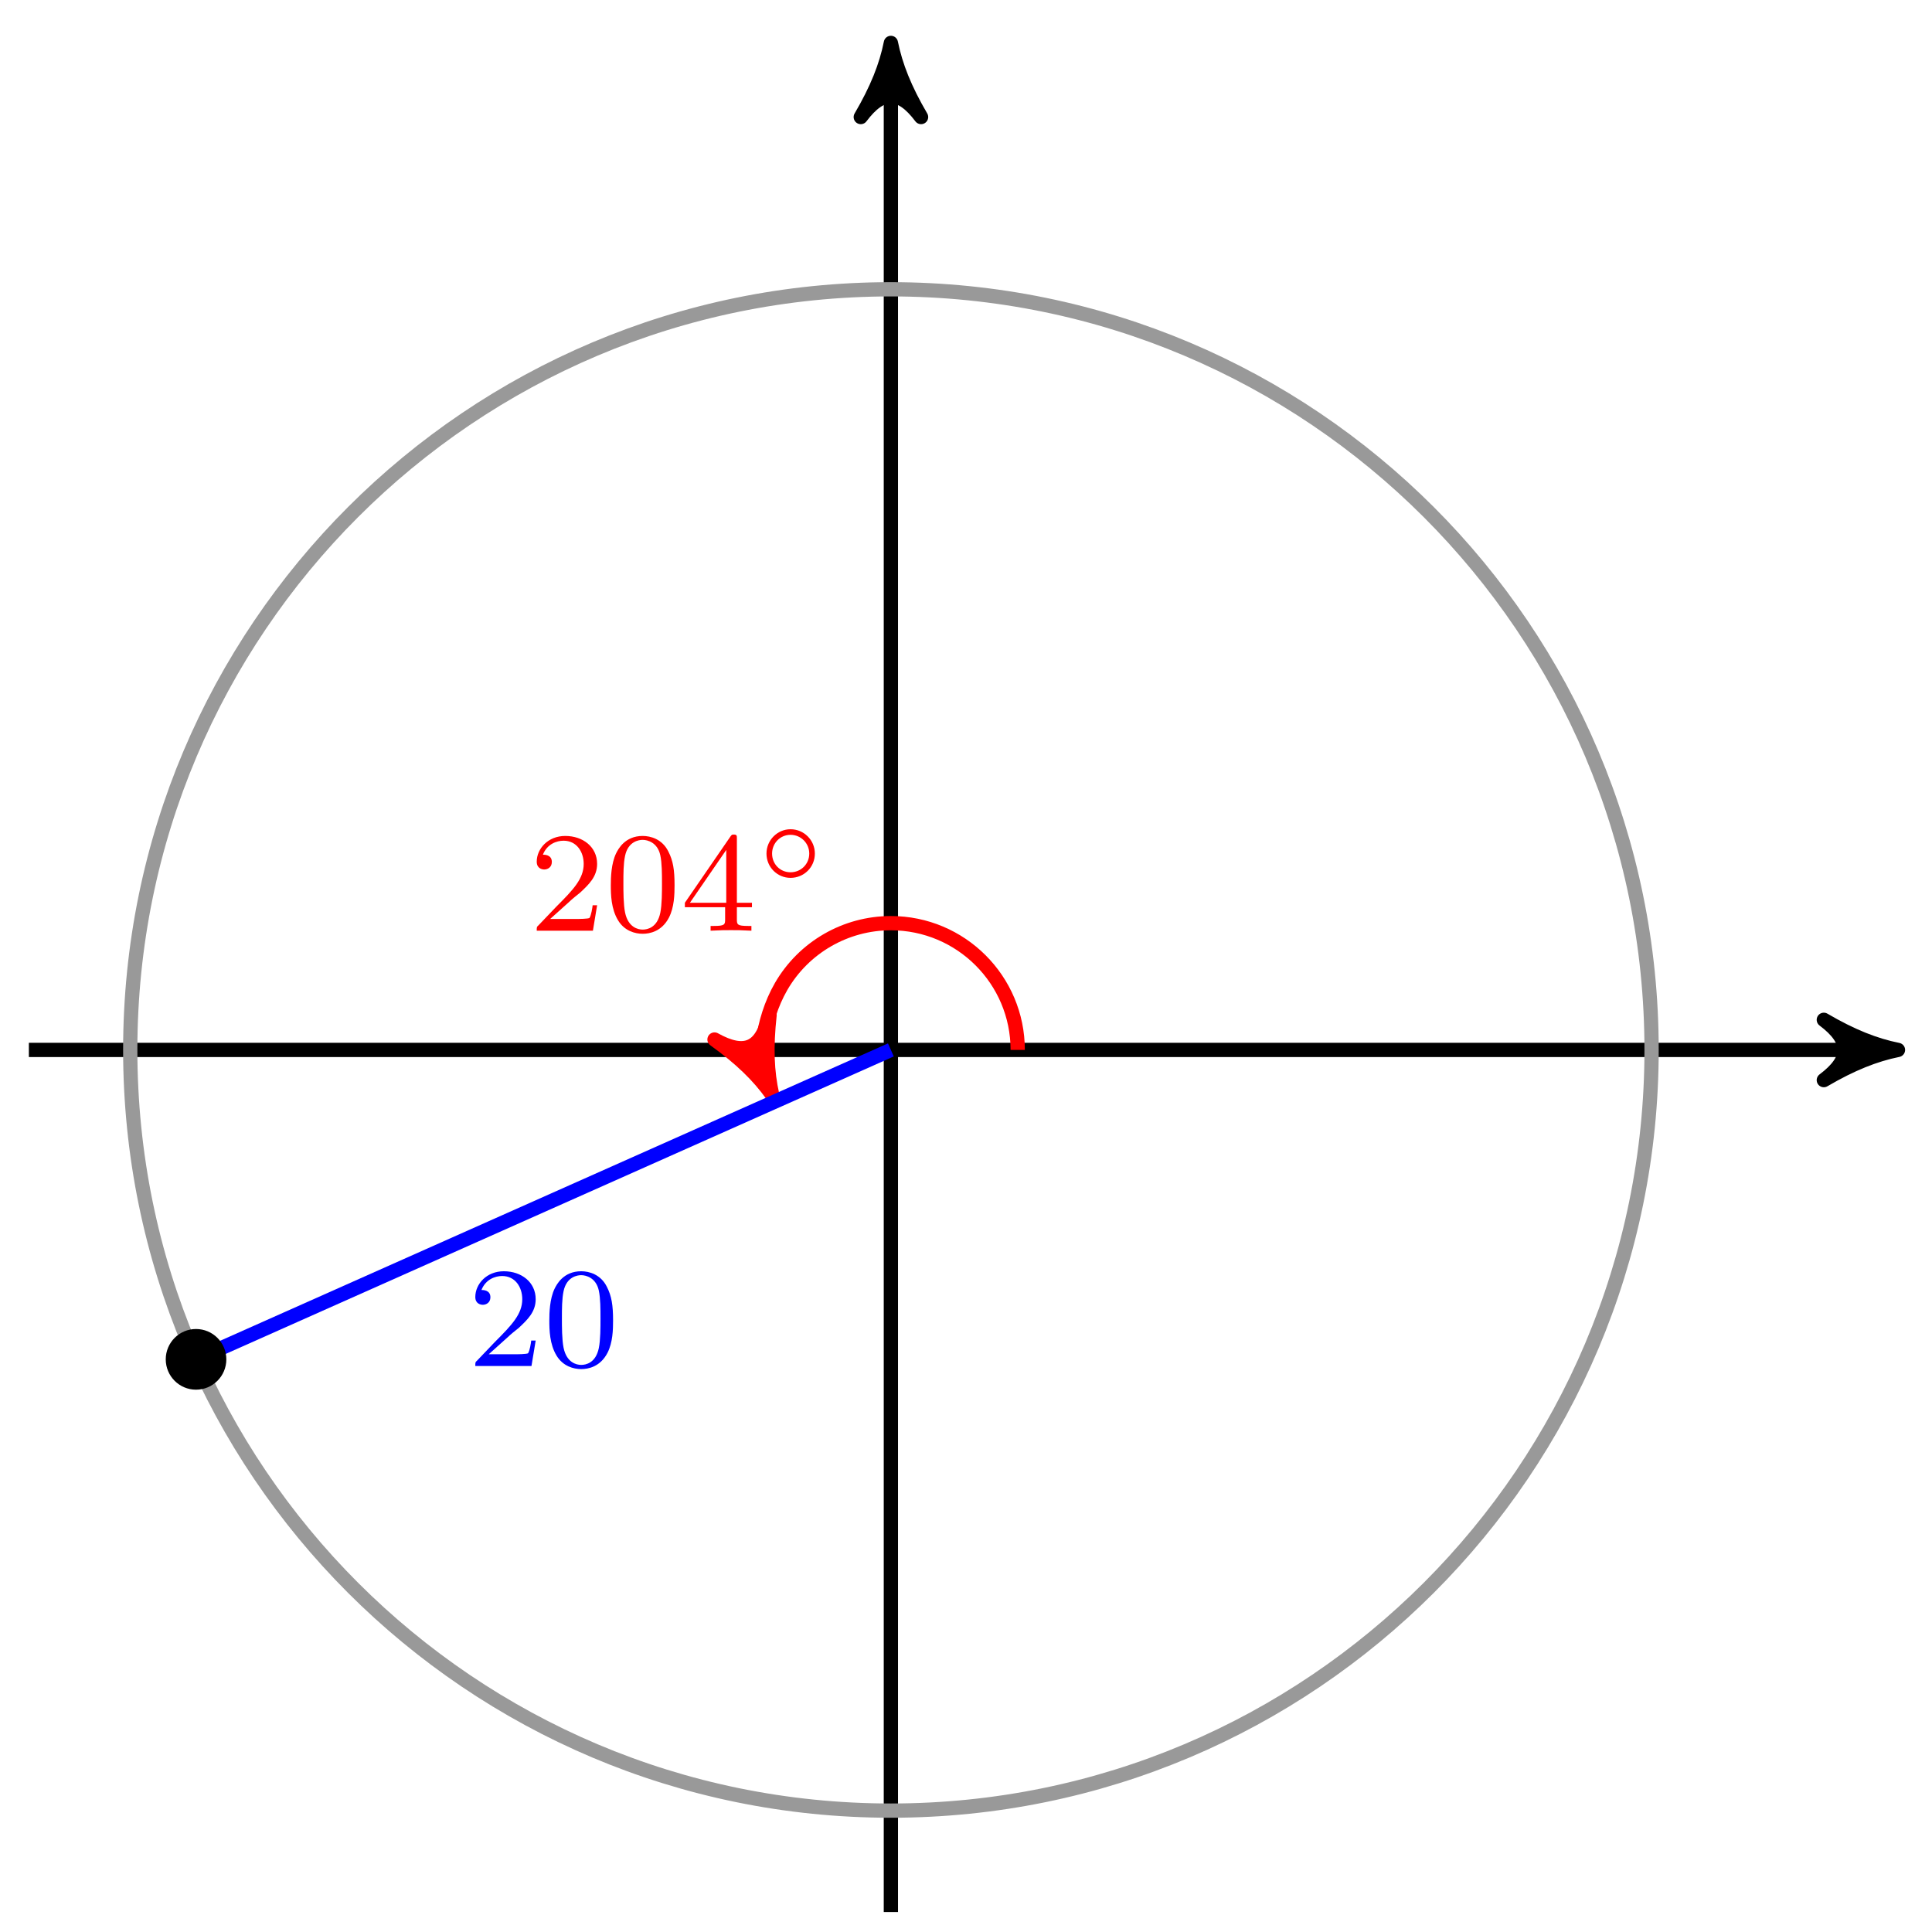
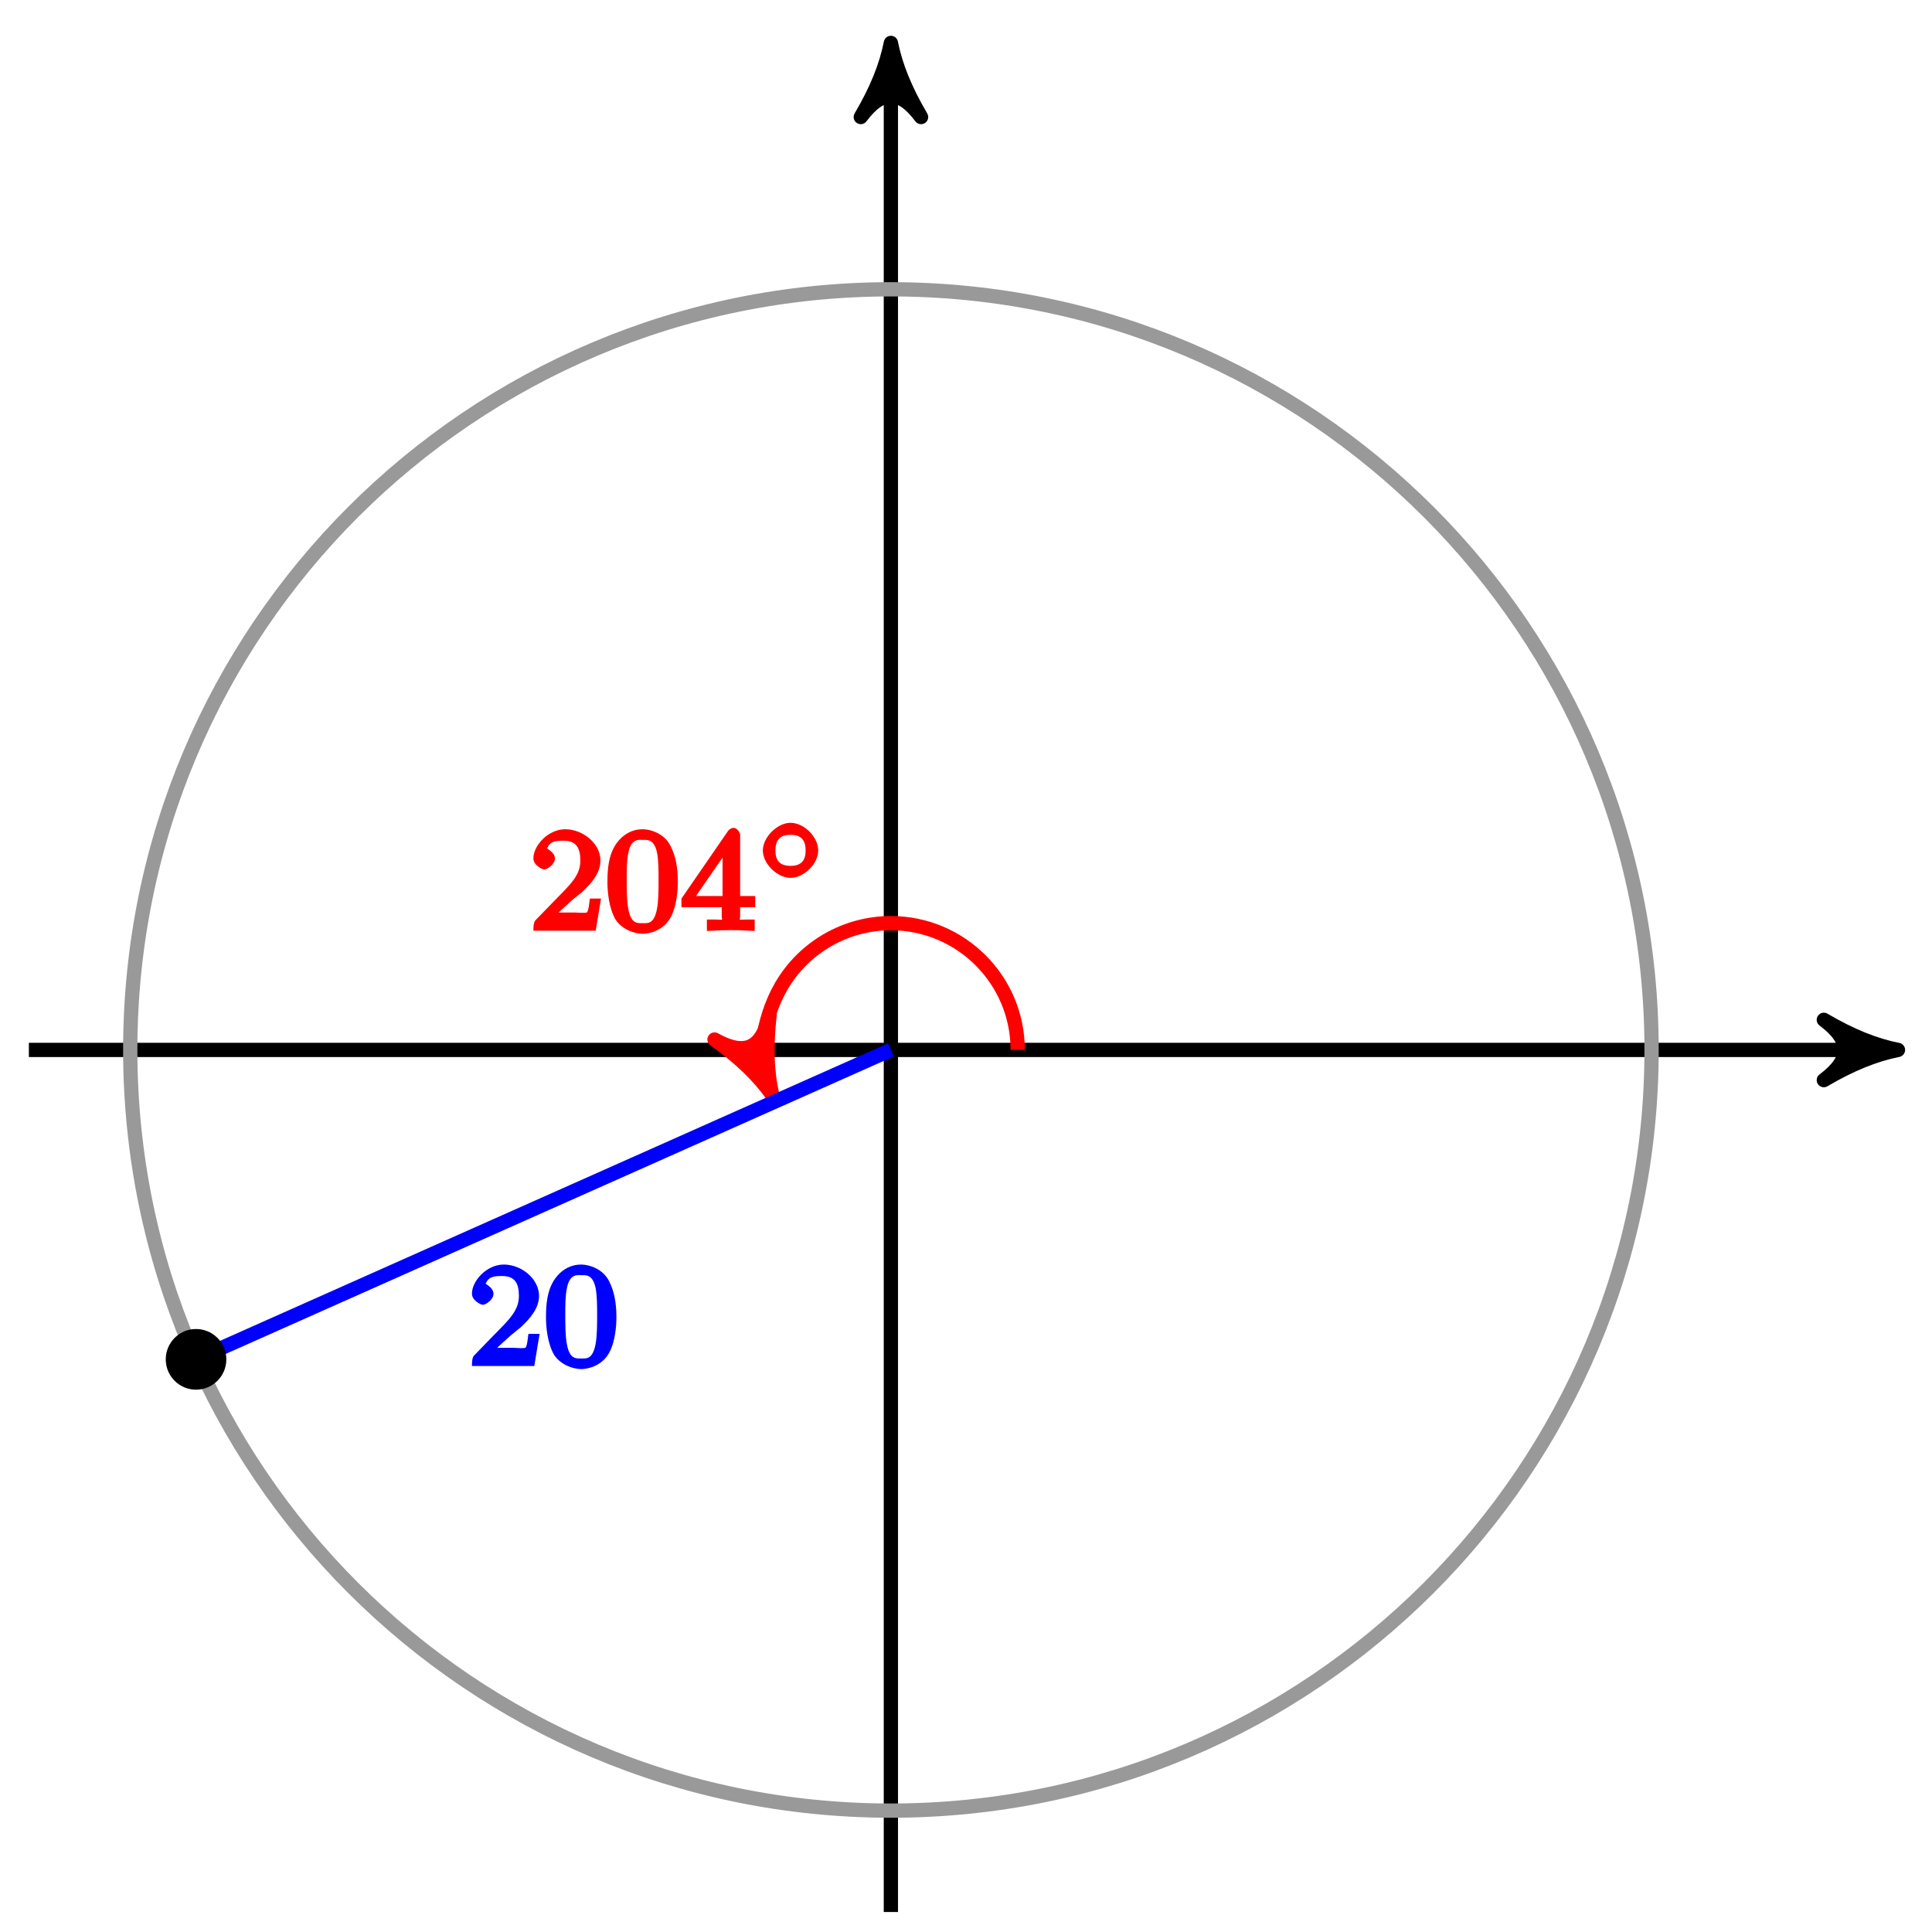
<svg xmlns="http://www.w3.org/2000/svg" xmlns:xlink="http://www.w3.org/1999/xlink" width="108pt" height="108pt" viewBox="0 0 108 108" version="1.1">
  <defs>
    <g>
      <symbol overflow="visible" id="glyph0-0">
        <path style="stroke:none;" d="" />
      </symbol>
      <symbol overflow="visible" id="glyph0-1">
-         <path style="stroke:none;" d="M 2.25 -1.625 C 2.375 -1.75 2.703 -2.016 2.844 -2.125 C 3.328 -2.578 3.797 -3.016 3.797 -3.734 C 3.797 -4.688 3 -5.297 2.016 -5.297 C 1.047 -5.297 0.422 -4.578 0.422 -3.859 C 0.422 -3.469 0.734 -3.422 0.844 -3.422 C 1.016 -3.422 1.266 -3.531 1.266 -3.844 C 1.266 -4.25 0.859 -4.25 0.766 -4.25 C 1 -4.844 1.531 -5.031 1.922 -5.031 C 2.656 -5.031 3.047 -4.406 3.047 -3.734 C 3.047 -2.906 2.469 -2.297 1.516 -1.344 L 0.516 -0.297 C 0.422 -0.219 0.422 -0.203 0.422 0 L 3.562 0 L 3.797 -1.422 L 3.547 -1.422 C 3.531 -1.266 3.469 -0.875 3.375 -0.719 C 3.328 -0.656 2.719 -0.656 2.594 -0.656 L 1.172 -0.656 Z M 2.25 -1.625 " />
+         <path style="stroke:none;" d="M 2.375 -1.688 C 2.5 -1.797 2.844 -2.062 2.969 -2.172 C 3.453 -2.625 3.984 -3.203 3.984 -3.922 C 3.984 -4.875 3 -5.672 2.016 -5.672 C 1.047 -5.672 0.234 -4.75 0.234 -4.047 C 0.234 -3.656 0.734 -3.422 0.844 -3.422 C 1.016 -3.422 1.438 -3.719 1.438 -4.031 C 1.438 -4.438 0.859 -4.625 1.016 -4.625 C 1.172 -5.016 1.531 -5.031 1.922 -5.031 C 2.656 -5.031 2.859 -4.594 2.859 -3.922 C 2.859 -3.094 2.328 -2.609 1.391 -1.656 L 0.375 -0.609 C 0.281 -0.531 0.234 -0.375 0.234 0 L 3.719 0 L 4.016 -1.797 L 3.391 -1.797 C 3.344 -1.453 3.328 -1.172 3.234 -1.031 C 3.188 -0.969 2.719 -1.016 2.594 -1.016 L 1.172 -1.016 L 1.297 -0.703 Z M 2.375 -1.688 " />
      </symbol>
      <symbol overflow="visible" id="glyph0-2">
-         <path style="stroke:none;" d="M 3.891 -2.547 C 3.891 -3.391 3.812 -3.906 3.547 -4.422 C 3.203 -5.125 2.547 -5.297 2.109 -5.297 C 1.109 -5.297 0.734 -4.547 0.625 -4.328 C 0.344 -3.75 0.328 -2.953 0.328 -2.547 C 0.328 -2.016 0.344 -1.219 0.734 -0.578 C 1.094 0.016 1.688 0.172 2.109 0.172 C 2.5 0.172 3.172 0.047 3.578 -0.734 C 3.875 -1.312 3.891 -2.031 3.891 -2.547 Z M 2.109 -0.062 C 1.844 -0.062 1.297 -0.188 1.125 -1.016 C 1.031 -1.469 1.031 -2.219 1.031 -2.641 C 1.031 -3.188 1.031 -3.75 1.125 -4.188 C 1.297 -5 1.906 -5.078 2.109 -5.078 C 2.375 -5.078 2.938 -4.938 3.094 -4.219 C 3.188 -3.781 3.188 -3.172 3.188 -2.641 C 3.188 -2.172 3.188 -1.453 3.094 -1 C 2.922 -0.172 2.375 -0.062 2.109 -0.062 Z M 2.109 -0.062 " />
+         <path style="stroke:none;" d="M 4.078 -2.719 C 4.078 -3.578 3.938 -4.219 3.672 -4.734 C 3.328 -5.438 2.547 -5.672 2.109 -5.672 C 1.109 -5.672 0.609 -4.859 0.5 -4.641 L 0.438 -4.516 C 0.156 -3.922 0.141 -3.141 0.141 -2.719 C 0.141 -2.203 0.219 -1.266 0.594 -0.625 C 0.969 -0.047 1.688 0.172 2.109 0.172 C 2.5 0.172 3.312 -0.016 3.703 -0.797 C 4 -1.375 4.078 -2.203 4.078 -2.719 Z M 2.109 -0.422 C 1.844 -0.422 1.469 -0.359 1.312 -1.203 C 1.219 -1.656 1.219 -2.406 1.219 -2.828 C 1.219 -3.375 1.219 -3.922 1.312 -4.359 C 1.469 -5.172 1.906 -5.078 2.109 -5.078 C 2.375 -5.078 2.734 -5.125 2.906 -4.406 C 3 -3.953 3 -3.359 3 -2.828 C 3 -2.344 3 -1.641 2.906 -1.188 C 2.734 -0.344 2.375 -0.422 2.109 -0.422 Z M 2.109 -0.422 " />
      </symbol>
      <symbol overflow="visible" id="glyph0-3">
-         <path style="stroke:none;" d="M 3.141 -5.156 C 3.141 -5.312 3.141 -5.375 2.969 -5.375 C 2.875 -5.375 2.859 -5.375 2.781 -5.266 L 0.234 -1.562 L 0.234 -1.312 L 2.484 -1.312 L 2.484 -0.641 C 2.484 -0.344 2.469 -0.266 1.844 -0.266 L 1.672 -0.266 L 1.672 0 C 2.344 -0.031 2.359 -0.031 2.812 -0.031 C 3.266 -0.031 3.281 -0.031 3.953 0 L 3.953 -0.266 L 3.781 -0.266 C 3.156 -0.266 3.141 -0.344 3.141 -0.641 L 3.141 -1.312 L 3.984 -1.312 L 3.984 -1.562 L 3.141 -1.562 Z M 2.547 -4.516 L 2.547 -1.562 L 0.516 -1.562 Z M 2.547 -4.516 " />
+         <path style="stroke:none;" d="M 3.328 -5.344 C 3.328 -5.5 3.141 -5.75 2.969 -5.75 C 2.875 -5.75 2.719 -5.688 2.641 -5.562 L 0.047 -1.797 L 0.047 -1.312 L 2.297 -1.312 L 2.297 -0.828 C 2.297 -0.531 2.469 -0.625 1.844 -0.625 L 1.469 -0.625 L 1.469 0.016 C 2.344 -0.031 2.359 -0.031 2.812 -0.031 C 3.266 -0.031 3.281 -0.031 4.141 0.016 L 4.141 -0.625 L 3.781 -0.625 C 3.156 -0.625 3.328 -0.531 3.328 -0.828 L 3.328 -1.312 L 4.172 -1.312 L 4.172 -1.938 L 3.328 -1.938 Z M 2.344 -4.688 L 2.344 -1.938 L 0.859 -1.938 L 2.672 -4.562 Z M 2.344 -4.688 " />
      </symbol>
      <symbol overflow="visible" id="glyph1-0">
        <path style="stroke:none;" d="" />
      </symbol>
      <symbol overflow="visible" id="glyph1-1">
-         <path style="stroke:none;" d="M 3.266 -1.5 C 3.266 -2.25 2.656 -2.859 1.906 -2.859 C 1.172 -2.859 0.562 -2.25 0.562 -1.5 C 0.562 -0.734 1.172 -0.141 1.906 -0.141 C 2.656 -0.141 3.266 -0.734 3.266 -1.5 Z M 1.906 -0.453 C 1.328 -0.453 0.875 -0.906 0.875 -1.5 C 0.875 -2.078 1.328 -2.547 1.906 -2.547 C 2.484 -2.547 2.953 -2.078 2.953 -1.5 C 2.953 -0.906 2.484 -0.453 1.906 -0.453 Z M 1.906 -0.453 " />
+         <path style="stroke:none;" d="M 3.453 -1.672 C 3.453 -2.438 2.656 -3.219 1.906 -3.219 C 1.172 -3.219 0.359 -2.422 0.359 -1.672 C 0.359 -0.922 1.172 -0.141 1.906 -0.141 C 2.656 -0.141 3.453 -0.922 3.453 -1.672 Z M 1.906 -0.812 C 1.328 -0.812 1.062 -1.094 1.062 -1.672 C 1.062 -2.266 1.328 -2.547 1.906 -2.547 C 2.484 -2.547 2.75 -2.266 2.75 -1.672 C 2.75 -1.094 2.484 -0.812 1.906 -0.812 Z M 1.906 -0.812 " />
      </symbol>
      <symbol overflow="visible" id="glyph2-0">
        <path style="stroke:none;" d="" />
      </symbol>
      <symbol overflow="visible" id="glyph2-1">
-         <path style="stroke:none;" d="M 3.797 -1.422 L 3.547 -1.422 C 3.531 -1.266 3.469 -0.875 3.375 -0.719 C 3.328 -0.656 2.719 -0.656 2.594 -0.656 L 1.172 -0.656 L 2.25 -1.625 C 2.375 -1.75 2.703 -2.016 2.844 -2.125 C 3.328 -2.578 3.797 -3.016 3.797 -3.734 C 3.797 -4.688 3 -5.297 2.016 -5.297 C 1.047 -5.297 0.422 -4.578 0.422 -3.859 C 0.422 -3.469 0.734 -3.422 0.844 -3.422 C 1.016 -3.422 1.266 -3.531 1.266 -3.844 C 1.266 -4.25 0.859 -4.25 0.766 -4.25 C 1 -4.844 1.531 -5.031 1.922 -5.031 C 2.656 -5.031 3.047 -4.406 3.047 -3.734 C 3.047 -2.906 2.469 -2.297 1.516 -1.344 L 0.516 -0.297 C 0.422 -0.219 0.422 -0.203 0.422 0 L 3.562 0 Z M 3.797 -1.422 " />
+         <path style="stroke:none;" d="M 3.797 -1.797 L 3.391 -1.797 C 3.344 -1.453 3.328 -1.172 3.234 -1.031 C 3.188 -0.969 2.719 -1.016 2.594 -1.016 L 1.172 -1.016 L 1.297 -0.703 L 2.375 -1.688 C 2.5 -1.797 2.844 -2.062 2.969 -2.172 C 3.453 -2.625 3.984 -3.203 3.984 -3.922 C 3.984 -4.875 3 -5.672 2.016 -5.672 C 1.047 -5.672 0.234 -4.75 0.234 -4.047 C 0.234 -3.656 0.734 -3.422 0.844 -3.422 C 1.016 -3.422 1.438 -3.719 1.438 -4.031 C 1.438 -4.438 0.859 -4.625 1.016 -4.625 C 1.172 -5.016 1.531 -5.031 1.922 -5.031 C 2.656 -5.031 2.859 -4.594 2.859 -3.922 C 2.859 -3.094 2.328 -2.609 1.391 -1.656 L 0.375 -0.609 C 0.281 -0.531 0.234 -0.375 0.234 0 L 3.719 0 L 4.016 -1.797 Z M 3.797 -1.797 " />
      </symbol>
      <symbol overflow="visible" id="glyph2-2">
-         <path style="stroke:none;" d="M 3.891 -2.547 C 3.891 -3.391 3.812 -3.906 3.547 -4.422 C 3.203 -5.125 2.547 -5.297 2.109 -5.297 C 1.109 -5.297 0.734 -4.547 0.625 -4.328 C 0.344 -3.75 0.328 -2.953 0.328 -2.547 C 0.328 -2.016 0.344 -1.219 0.734 -0.578 C 1.094 0.016 1.688 0.172 2.109 0.172 C 2.5 0.172 3.172 0.047 3.578 -0.734 C 3.875 -1.312 3.891 -2.031 3.891 -2.547 Z M 3.188 -2.641 C 3.188 -2.172 3.188 -1.453 3.094 -1 C 2.922 -0.172 2.375 -0.062 2.109 -0.062 C 1.844 -0.062 1.297 -0.188 1.125 -1.016 C 1.031 -1.469 1.031 -2.219 1.031 -2.641 C 1.031 -3.188 1.031 -3.75 1.125 -4.188 C 1.297 -5 1.906 -5.078 2.109 -5.078 C 2.375 -5.078 2.938 -4.938 3.094 -4.219 C 3.188 -3.781 3.188 -3.172 3.188 -2.641 Z M 3.188 -2.641 " />
+         <path style="stroke:none;" d="M 4.078 -2.719 C 4.078 -3.578 3.938 -4.219 3.672 -4.734 C 3.328 -5.438 2.547 -5.672 2.109 -5.672 C 1.109 -5.672 0.609 -4.859 0.5 -4.641 L 0.438 -4.516 C 0.156 -3.922 0.141 -3.141 0.141 -2.719 C 0.141 -2.203 0.219 -1.266 0.594 -0.625 C 0.969 -0.047 1.688 0.172 2.109 0.172 C 2.5 0.172 3.312 -0.016 3.703 -0.797 C 4 -1.375 4.078 -2.203 4.078 -2.719 Z M 3 -2.828 C 3 -2.344 3 -1.641 2.906 -1.188 C 2.734 -0.344 2.375 -0.422 2.109 -0.422 C 1.844 -0.422 1.469 -0.359 1.312 -1.203 C 1.219 -1.656 1.219 -2.406 1.219 -2.828 C 1.219 -3.375 1.219 -3.922 1.312 -4.359 C 1.469 -5.172 1.906 -5.078 2.109 -5.078 C 2.375 -5.078 2.734 -5.125 2.906 -4.406 C 3 -3.953 3 -3.359 3 -2.828 Z M 3 -2.828 " />
      </symbol>
    </g>
  </defs>
  <g id="surface1">
    <path style="fill:none;stroke-width:0.797;stroke-linecap:butt;stroke-linejoin:miter;stroke:rgb(0%,0%,0%);stroke-opacity:1;stroke-miterlimit:10;" d="M -48.188 0.002 L 55.259 0.002 " transform="matrix(1.00002,0,0,-1.00003,49.8027,58.69328)" />
    <path style="fill-rule:nonzero;fill:rgb(0%,0%,0%);fill-opacity:1;stroke-width:0.797;stroke-linecap:butt;stroke-linejoin:round;stroke:rgb(0%,0%,0%);stroke-opacity:1;stroke-miterlimit:10;" d="M 1.035 0.002 C -0.258 0.26 -1.555 0.775 -3.11 1.685 C -1.555 0.517 -1.555 -0.518 -3.11 -1.686 C -1.555 -0.775 -0.258 -0.26 1.035 0.002 Z M 1.035 0.002 " transform="matrix(1.00002,0,0,-1.00003,105.0628,58.69328)" />
    <path style="fill:none;stroke-width:0.797;stroke-linecap:butt;stroke-linejoin:miter;stroke:rgb(0%,0%,0%);stroke-opacity:1;stroke-miterlimit:10;" d="M -0.002 -48.188 L -0.002 55.258 " transform="matrix(1.00002,0,0,-1.00003,49.8027,58.69328)" />
    <path style="fill-rule:nonzero;fill:rgb(0%,0%,0%);fill-opacity:1;stroke-width:0.797;stroke-linecap:butt;stroke-linejoin:round;stroke:rgb(0%,0%,0%);stroke-opacity:1;stroke-miterlimit:10;" d="M 1.034 0.002 C -0.259 0.26 -1.556 0.775 -3.11 1.685 C -1.556 0.518 -1.556 -0.518 -3.11 -1.686 C -1.556 -0.775 -0.259 -0.26 1.034 0.002 Z M 1.034 0.002 " transform="matrix(0,-1.00003,-1.00002,0,49.8027,3.432623)" />
    <path style="fill:none;stroke-width:0.797;stroke-linecap:butt;stroke-linejoin:miter;stroke:rgb(100%,0%,0%);stroke-opacity:1;stroke-miterlimit:10;" d="M 7.088 0.002 C 7.088 3.916 3.912 7.088 -0.002 7.088 C -2.533 7.088 -4.873 5.736 -6.139 3.545 C -7.271 1.58 -7.396 -0.811 -7.056 -1.572 " transform="matrix(1.00002,0,0,-1.00003,49.8027,58.69328)" />
    <path style="fill-rule:nonzero;fill:rgb(100%,0%,0%);fill-opacity:1;stroke-width:0.797;stroke-linecap:butt;stroke-linejoin:round;stroke:rgb(100%,0%,0%);stroke-opacity:1;stroke-miterlimit:10;" d="M 1.036 0.002 C -0.261 0.258 -1.552 0.777 -3.107 1.684 C -1.556 0.518 -1.555 -0.517 -3.11 -1.685 C -1.556 -0.777 -0.26 -0.259 1.036 0.002 Z M 1.036 0.002 " transform="matrix(0.406708,0.913557,0.913548,-0.406712,42.74513,60.26518)" />
    <g style="fill:rgb(100%,0%,0%);fill-opacity:1;">
      <use xlink:href="#glyph0-1" x="29.582" y="52.027" />
-       <use xlink:href="#glyph0-2" x="33.817" y="52.027" />
-       <use xlink:href="#glyph0-3" x="38.051" y="52.027" />
+       <use xlink:href="#glyph0-2" x="33.814" y="52.027" />
+       <use xlink:href="#glyph0-3" x="38.047" y="52.027" />
    </g>
    <g style="fill:rgb(100%,0%,0%);fill-opacity:1;">
      <use xlink:href="#glyph1-1" x="42.285" y="49.214" />
    </g>
    <path style="fill:none;stroke-width:0.797;stroke-linecap:butt;stroke-linejoin:miter;stroke:rgb(59.999%,59.999%,59.999%);stroke-opacity:1;stroke-miterlimit:10;" d="M 42.521 0.002 C 42.521 23.482 23.482 42.52 -0.002 42.52 C -23.482 42.52 -42.521 23.482 -42.521 0.002 C -42.521 -23.482 -23.482 -42.52 -0.002 -42.52 C 23.482 -42.52 42.521 -23.482 42.521 0.002 Z M 42.521 0.002 " transform="matrix(1.00002,0,0,-1.00003,49.8027,58.69328)" />
    <path style="fill:none;stroke-width:0.797;stroke-linecap:butt;stroke-linejoin:miter;stroke:rgb(0%,0%,100%);stroke-opacity:1;stroke-miterlimit:10;" d="M -0.002 0.002 L -38.845 -17.294 " transform="matrix(1.00002,0,0,-1.00003,49.8027,58.69328)" />
    <g style="fill:rgb(0%,0%,100%);fill-opacity:1;">
      <use xlink:href="#glyph2-1" x="26.148" y="76.361" />
      <use xlink:href="#glyph2-2" x="30.38" y="76.361" />
    </g>
    <path style="fill-rule:nonzero;fill:rgb(0%,0%,0%);fill-opacity:1;stroke-width:0.399;stroke-linecap:butt;stroke-linejoin:miter;stroke:rgb(0%,0%,0%);stroke-opacity:1;stroke-miterlimit:10;" d="M -37.349 -17.294 C -37.349 -16.47 -38.017 -15.798 -38.845 -15.798 C -39.669 -15.798 -40.337 -16.47 -40.337 -17.294 C -40.337 -18.119 -39.669 -18.791 -38.845 -18.791 C -38.017 -18.791 -37.349 -18.119 -37.349 -17.294 Z M -37.349 -17.294 " transform="matrix(1.00002,0,0,-1.00003,49.8027,58.69328)" />
  </g>
</svg>
